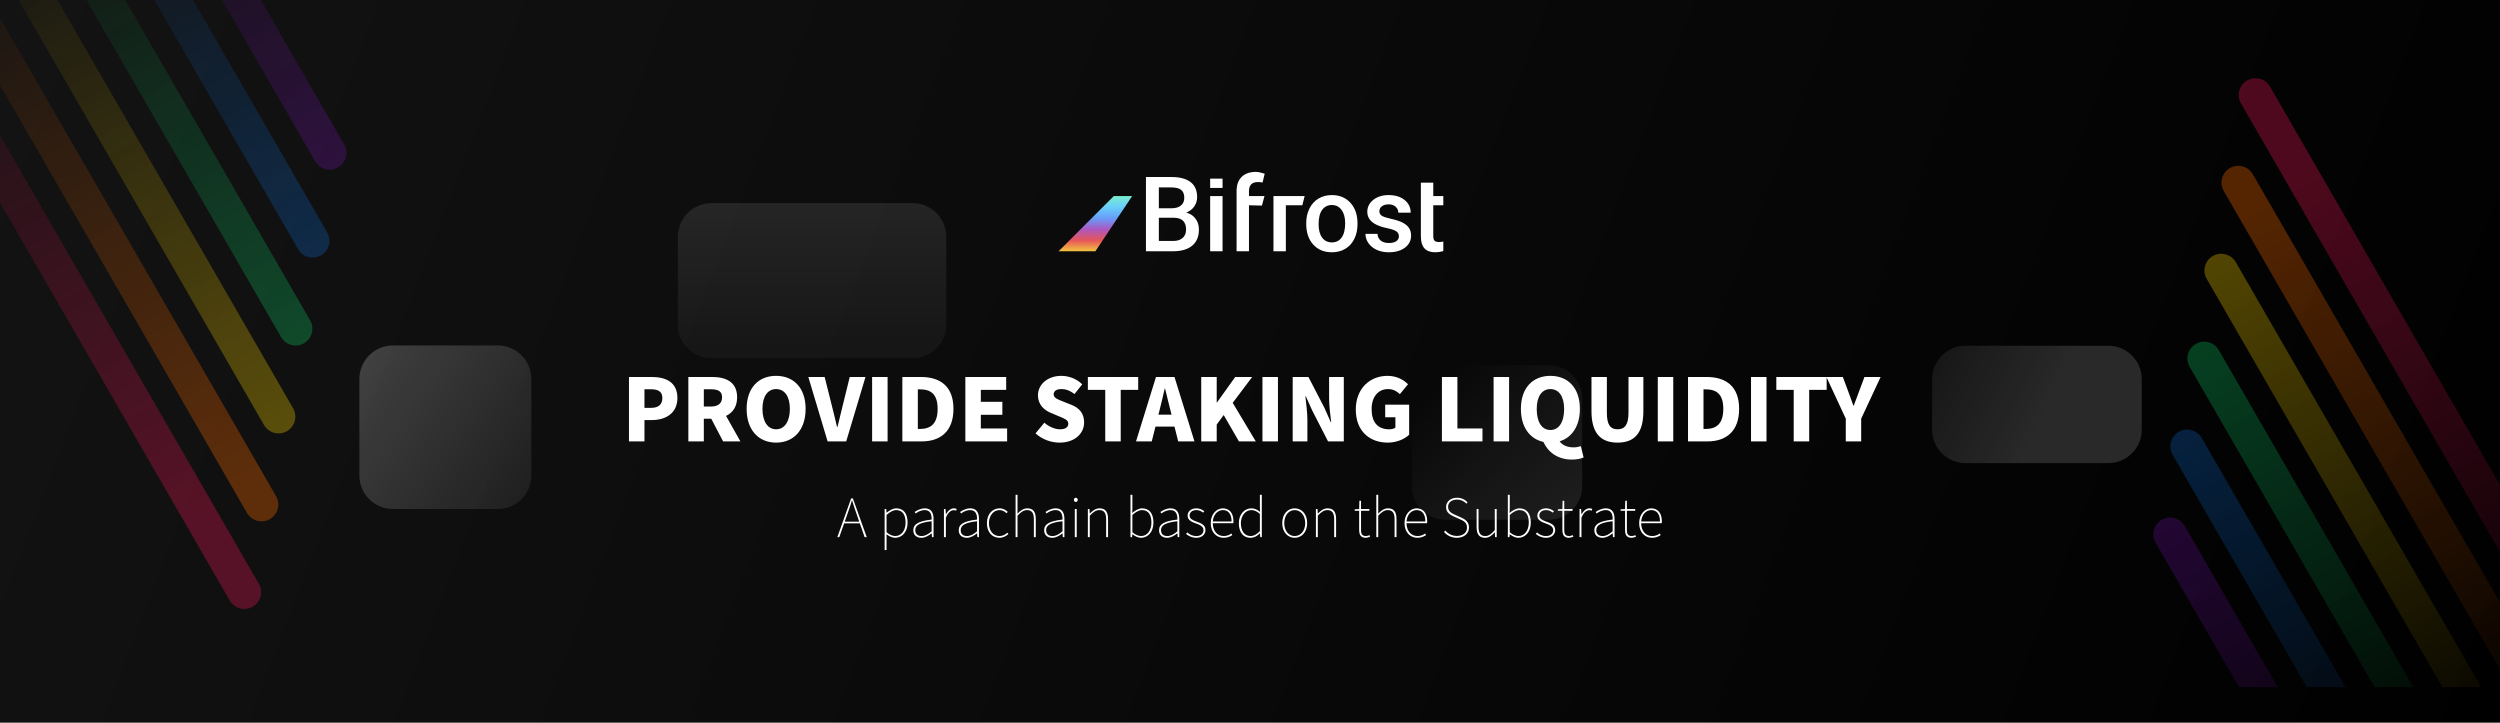
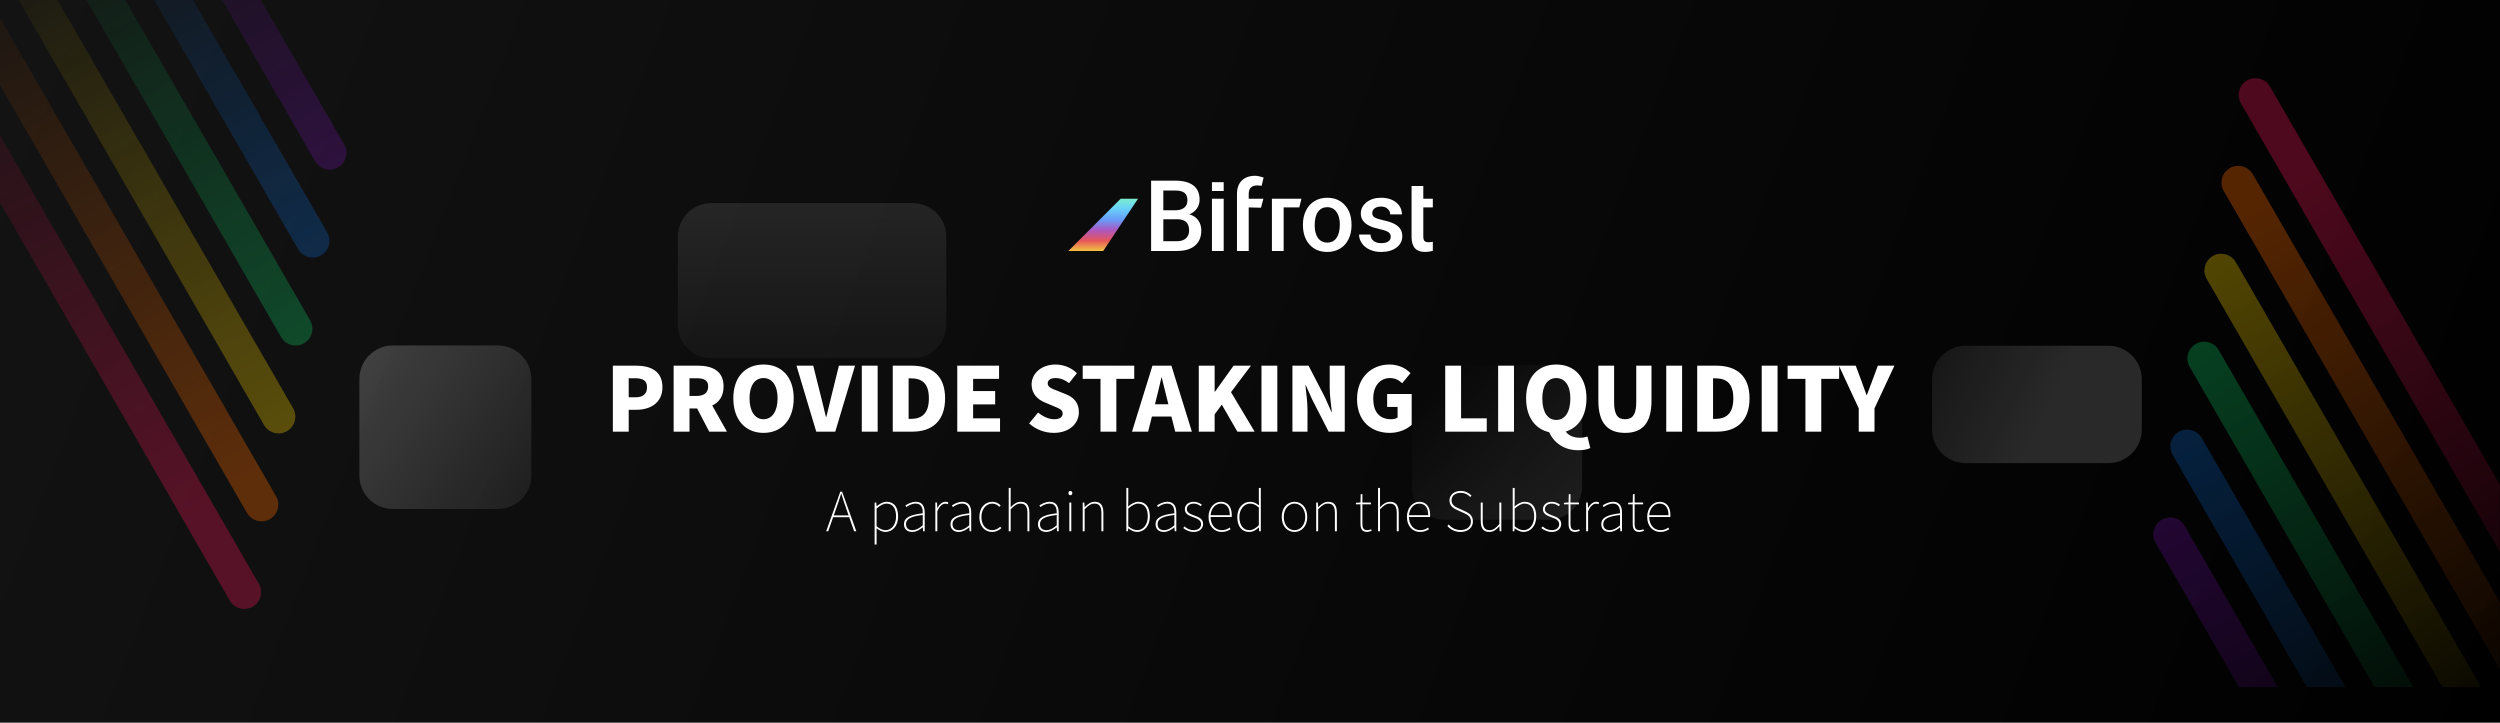
<svg xmlns="http://www.w3.org/2000/svg" width="1280" height="370" viewBox="0 0 1280 370" fill="none">
  <path d="M1280 0H0V370H1280V0Z" fill="white" />
  <path d="M1280 0H0V370H1280V0Z" fill="url(#paint0_linear)" />
  <g opacity="0.8">
    <mask id="mask0" mask-type="alpha" maskUnits="userSpaceOnUse" x="0" y="0" width="215" height="333">
      <g opacity="0.8">
        <path opacity="0.8" d="M214.728 0H0V332.829H214.728V0Z" fill="url(#paint1_linear)" />
      </g>
    </mask>
    <g mask="url(#mask0)">
      <g opacity="0.8">
        <path opacity="0.8" d="M-68.294 -48.94C-70.666 -53.048 -75.919 -54.456 -80.027 -52.084C-84.135 -49.712 -85.543 -44.459 -83.171 -40.351L117.65 307.482C120.022 311.59 125.275 312.997 129.383 310.625C133.491 308.254 134.899 303.001 132.527 298.892L-68.294 -48.94Z" fill="#E91555" />
        <path opacity="0.8" d="M-59.48 -93.796C-61.851 -97.905 -67.105 -99.312 -71.213 -96.94C-75.321 -94.569 -76.728 -89.316 -74.356 -85.207L126.465 262.625C128.836 266.733 134.089 268.141 138.198 265.769C142.306 263.397 143.713 258.144 141.341 254.036L-59.48 -93.796Z" fill="#FF6B00" />
        <path opacity="0.8" d="M-50.756 -138.812C-53.128 -142.92 -58.381 -144.327 -62.489 -141.955C-66.597 -139.584 -68.005 -134.331 -65.633 -130.222L135.188 217.61C137.56 221.718 142.813 223.125 146.921 220.754C151.029 218.382 152.437 213.129 150.065 209.021L-50.756 -138.812Z" fill="#FFD600" />
        <path opacity="0.8" d="M-42.033 -183.826C-44.405 -187.934 -49.658 -189.342 -53.766 -186.97C-57.874 -184.598 -59.282 -179.345 -56.91 -175.237L143.911 172.595C146.283 176.703 151.536 178.111 155.644 175.739C159.752 173.367 161.16 168.114 158.788 164.006L-42.033 -183.826Z" fill="#10DF6F" />
        <path opacity="0.8" d="M-33.31 -228.841C-35.682 -232.949 -40.935 -234.357 -45.043 -231.985C-49.151 -229.613 -50.559 -224.36 -48.187 -220.252L152.634 127.58C155.006 131.688 160.259 133.096 164.367 130.724C168.475 128.352 169.883 123.099 167.511 118.991L-33.31 -228.841Z" fill="#1080FB" />
        <path opacity="0.8" d="M-24.586 -273.856C-26.958 -277.964 -32.211 -279.371 -36.319 -276.999C-40.428 -274.628 -41.835 -269.375 -39.463 -265.266L161.358 82.566C163.73 86.674 168.983 88.081 173.091 85.71C177.199 83.338 178.606 78.085 176.235 73.977L-24.586 -273.856Z" fill="#A015EE" />
      </g>
    </g>
  </g>
  <g opacity="0.8">
    <mask id="mask1" mask-type="alpha" maskUnits="userSpaceOnUse" x="1065" y="19" width="215" height="333">
      <g opacity="0.8">
        <path opacity="0.8" d="M1065.17 351.829H1279.9V19H1065.17V351.829Z" fill="url(#paint2_linear)" />
      </g>
    </mask>
    <g mask="url(#mask1)">
      <g opacity="0.8">
        <path opacity="0.8" d="M1348.2 400.769C1350.57 404.877 1355.82 406.284 1359.93 403.913C1364.04 401.541 1365.45 396.288 1363.07 392.18L1162.25 44.347C1159.88 40.239 1154.63 38.832 1150.52 41.204C1146.41 43.575 1145 48.828 1147.38 52.937L1348.2 400.769Z" fill="#E91555" />
        <path opacity="0.8" d="M1339.38 445.626C1341.75 449.734 1347 451.142 1351.11 448.77C1355.22 446.398 1356.63 441.145 1354.26 437.037L1153.44 89.204C1151.06 85.096 1145.81 83.689 1141.7 86.061C1137.59 88.433 1136.19 93.686 1138.56 97.794L1339.38 445.626Z" fill="#FF6B00" />
        <path opacity="0.8" d="M1330.66 490.641C1333.03 494.749 1338.28 496.157 1342.39 493.785C1346.5 491.413 1347.91 486.16 1345.53 482.052L1144.71 134.22C1142.34 130.112 1137.09 128.704 1132.98 131.076C1128.87 133.448 1127.46 138.701 1129.84 142.809L1330.66 490.641Z" fill="#FFD600" />
        <path opacity="0.8" d="M1321.93 535.656C1324.31 539.764 1329.56 541.171 1333.67 538.799C1337.77 536.428 1339.18 531.175 1336.81 527.066L1135.99 179.234C1133.62 175.126 1128.36 173.719 1124.26 176.09C1120.15 178.462 1118.74 183.715 1121.11 187.823L1321.93 535.656Z" fill="#10DF6F" />
        <path opacity="0.8" d="M1313.21 580.671C1315.58 584.779 1320.83 586.186 1324.94 583.815C1329.05 581.443 1330.46 576.19 1328.09 572.082L1127.27 224.249C1124.89 220.141 1119.64 218.734 1115.53 221.106C1111.42 223.477 1110.02 228.73 1112.39 232.839L1313.21 580.671Z" fill="#1080FB" />
        <path opacity="0.8" d="M1304.49 625.685C1306.86 629.793 1312.11 631.201 1316.22 628.829C1320.33 626.457 1321.74 621.204 1319.36 617.096L1118.54 269.264C1116.17 265.155 1110.92 263.748 1106.81 266.12C1102.7 268.492 1101.29 273.745 1103.67 277.853L1304.49 625.685Z" fill="#A015EE" />
      </g>
    </g>
  </g>
  <path opacity="0.2" d="M254.86 176.874H201.178C191.691 176.874 184 184.565 184 194.052V243.439C184 252.927 191.691 260.618 201.178 260.618H254.86C264.348 260.618 272.039 252.927 272.039 243.439V194.052C272.039 184.565 264.348 176.874 254.86 176.874Z" fill="url(#paint3_linear)" />
  <path opacity="0.1" d="M467.307 104H364.238C354.75 104 347.059 111.691 347.059 121.178V166.271C347.059 175.759 354.75 183.449 364.238 183.449H467.307C476.795 183.449 484.485 175.759 484.485 166.271V121.178C484.485 111.691 476.795 104 467.307 104Z" fill="url(#paint4_linear)" />
  <path opacity="0.1" d="M792.889 186.939H740.012C730.525 186.939 722.834 194.63 722.834 204.117V248.942C722.834 258.429 730.525 266.12 740.012 266.12H792.889C802.376 266.12 810.067 258.429 810.067 248.942V204.117C810.067 194.63 802.376 186.939 792.889 186.939Z" fill="url(#paint5_linear)" />
  <path opacity="0.15" d="M1079.42 177.007H1006.41C996.922 177.007 989.231 184.698 989.231 194.186V219.953C989.231 229.44 996.922 237.131 1006.41 237.131H1079.42C1088.9 237.131 1096.6 229.44 1096.6 219.953V194.186C1096.6 184.698 1088.9 177.007 1079.42 177.007Z" fill="url(#paint6_linear)" />
-   <path d="M322.034 226H329.96V215.063H333.812C340.808 215.063 346.83 211.61 346.83 203.773C346.83 195.625 340.852 193.013 333.635 193.013H322.034V226ZM329.96 208.82V199.3H333.192C337 199.3 339.125 200.452 339.125 203.773C339.125 207.005 337.266 208.82 333.414 208.82H329.96ZM352.432 226H360.358V214.399H364.166L370.232 226H379.087L371.737 212.938C375.146 211.344 377.405 208.245 377.405 203.418C377.405 195.448 371.56 193.013 364.52 193.013H352.432V226ZM360.358 208.156V199.3H363.9C367.664 199.3 369.7 200.319 369.7 203.418C369.7 206.518 367.664 208.156 363.9 208.156H360.358ZM397.374 226.62C406.363 226.62 412.473 220.155 412.473 209.352C412.473 198.592 406.363 192.437 397.374 192.437C388.386 192.437 382.276 198.548 382.276 209.352C382.276 220.155 388.386 226.62 397.374 226.62ZM397.374 219.801C393.035 219.801 390.378 215.728 390.378 209.352C390.378 202.976 393.035 199.212 397.374 199.212C401.714 199.212 404.414 202.976 404.414 209.352C404.414 215.728 401.714 219.801 397.374 219.801ZM423.738 226H433.258L443.132 193.013H435.073L431.354 208.067C430.424 211.61 429.76 214.975 428.786 218.606H428.564C427.634 214.975 426.97 211.61 425.996 208.067L422.232 193.013H413.864L423.738 226ZM446.522 226H454.448V193.013H446.522V226ZM462.002 226H471.921C481.529 226 488.17 220.819 488.17 209.352C488.17 197.884 481.529 193.013 471.478 193.013H462.002V226ZM469.928 219.624V199.345H470.991C476.304 199.345 480.068 201.514 480.068 209.352C480.068 217.189 476.304 219.624 470.991 219.624H469.928ZM494.259 226H515.646V219.358H502.185V212.362H513.21V205.721H502.185V199.61H515.159V193.013H494.259V226ZM542.496 226.62C550.466 226.62 555.07 221.794 555.07 216.303C555.07 211.654 552.635 208.909 548.562 207.27L544.444 205.632C541.521 204.481 539.485 203.773 539.485 201.913C539.485 200.186 540.946 199.212 543.381 199.212C545.949 199.212 547.986 200.097 550.156 201.736L554.096 196.777C551.218 193.899 547.189 192.437 543.381 192.437C536.385 192.437 531.426 196.865 531.426 202.4C531.426 207.182 534.658 210.06 538.112 211.433L542.318 213.204C545.152 214.399 546.968 215.019 546.968 216.923C546.968 218.694 545.595 219.801 542.673 219.801C540.06 219.801 537.005 218.428 534.703 216.436L530.186 221.882C533.596 225.026 538.201 226.62 542.496 226.62ZM565.885 226H573.81V199.61H582.754V193.013H556.985V199.61H565.885V226ZM593.813 209.529C594.654 206.252 595.54 202.4 596.337 198.946H596.514C597.399 202.311 598.241 206.252 599.126 209.529L599.835 212.318H593.104L593.813 209.529ZM581.636 226H589.695L591.599 218.428H601.34L603.244 226H611.568L601.34 193.013H591.865L581.636 226ZM615.029 226H622.955V217.366L626.541 212.495L634.334 226H642.968L631.146 206.252L641.109 193.013H632.43L623.087 206.075H622.955V193.013H615.029V226ZM646.378 226H654.304V193.013H646.378V226ZM661.858 226H669.385V215.063C669.385 211.078 668.721 206.562 668.367 202.887H668.588L671.82 210.104L679.967 226H688.026V193.013H680.499V203.95C680.499 207.89 681.163 212.628 681.561 216.126H681.34L678.108 208.82L669.916 193.013H661.858V226ZM710.505 226.62C715.11 226.62 719.183 224.804 721.486 222.591V207.182H709.221V213.646H714.445V218.96C713.737 219.491 712.497 219.801 711.346 219.801C705.191 219.801 702.269 215.993 702.269 209.44C702.269 203.02 705.767 199.212 710.638 199.212C713.383 199.212 715.11 200.319 716.748 201.78L720.91 196.732C718.652 194.474 715.198 192.437 710.372 192.437C701.561 192.437 694.166 198.725 694.166 209.706C694.166 220.864 701.383 226.62 710.505 226.62ZM738.263 226H759.029V219.358H746.189V193.013H738.263V226ZM764.726 226H772.652V193.013H764.726V226ZM793.799 220.155C789.46 220.155 786.803 216.215 786.803 209.352C786.803 202.976 789.46 199.212 793.799 199.212C798.138 199.212 800.839 202.976 800.839 209.352C800.839 216.215 798.138 220.155 793.799 220.155ZM804.78 235.298C807.393 235.298 809.518 234.856 810.802 234.191L809.385 228.435C808.367 228.79 807.083 229.055 805.666 229.055C803.009 229.055 800.042 228.214 798.537 225.956C804.869 224.007 808.898 218.119 808.898 209.352C808.898 198.592 802.788 192.437 793.799 192.437C784.811 192.437 778.701 198.548 778.701 209.352C778.701 218.65 783.217 224.716 790.213 226.266C792.604 231.535 797.607 235.298 804.78 235.298ZM828.209 226.62C836.976 226.62 841.404 221.616 841.404 210.503V193.013H833.788V211.344C833.788 217.587 831.795 219.801 828.209 219.801C824.578 219.801 822.719 217.587 822.719 211.344V193.013H814.837V210.503C814.837 221.616 819.398 226.62 828.209 226.62ZM848.785 226H856.71V193.013H848.785V226ZM864.265 226H874.183C883.791 226 890.433 220.819 890.433 209.352C890.433 197.884 883.791 193.013 873.74 193.013H864.265V226ZM872.19 219.624V199.345H873.253C878.566 199.345 882.33 201.514 882.33 209.352C882.33 217.189 878.566 219.624 873.253 219.624H872.19ZM896.522 226H904.447V193.013H896.522V226ZM918.378 226H926.303V199.61H935.247V193.013H909.478V199.61H918.378V226ZM945.041 226H952.923V214.355L962.885 193.013H954.605L951.86 200.363C950.93 202.843 950.045 205.145 949.115 207.713H948.938C948.008 205.145 947.167 202.843 946.281 200.363L943.536 193.013H935.123L945.041 214.355V226Z" fill="white" />
-   <path d="M433.893 263.134C434.739 260.733 435.448 258.715 436.185 256.232H436.294C437.03 258.715 437.712 260.733 438.558 263.134L439.922 267.089H432.502L433.893 263.134ZM428.711 275H429.72L432.202 267.962H440.222L442.677 275H443.768L436.676 255.196H435.776L428.711 275ZM452.932 281.629H453.914V273.554C455.442 274.7 456.942 275.355 458.306 275.355C461.743 275.355 464.689 272.49 464.689 267.608C464.689 263.161 462.807 260.27 458.906 260.27C457.106 260.27 455.387 261.361 453.969 262.479H453.914L453.751 260.624H452.932V281.629ZM458.388 274.454C457.242 274.454 455.606 273.936 453.914 272.518V263.652C455.742 262.07 457.351 261.17 458.824 261.17C462.343 261.17 463.653 263.952 463.653 267.608C463.653 271.617 461.443 274.454 458.388 274.454ZM471.758 275.355C473.668 275.355 475.468 274.291 476.941 273.091H477.023L477.16 275H477.978V265.698C477.978 262.779 476.941 260.27 473.559 260.27C471.213 260.27 469.222 261.47 468.321 262.125L468.812 262.916C469.74 262.179 471.458 261.17 473.504 261.17C476.478 261.17 477.078 263.707 476.996 266.025C470.531 266.762 467.612 268.262 467.612 271.454C467.612 274.182 469.522 275.355 471.758 275.355ZM471.84 274.454C470.094 274.454 468.621 273.636 468.621 271.427C468.621 268.999 470.749 267.553 476.996 266.871V272.027C475.114 273.636 473.559 274.454 471.84 274.454ZM483.301 275H484.283V265.071C485.401 262.234 486.983 261.224 488.265 261.224C488.838 261.224 489.084 261.279 489.548 261.47L489.793 260.57C489.302 260.324 488.893 260.27 488.402 260.27C486.683 260.27 485.292 261.579 484.337 263.325H484.283L484.119 260.624H483.301V275ZM495.014 275.355C496.924 275.355 498.724 274.291 500.197 273.091H500.279L500.415 275H501.234V265.698C501.234 262.779 500.197 260.27 496.815 260.27C494.469 260.27 492.477 261.47 491.577 262.125L492.068 262.916C492.996 262.179 494.714 261.17 496.76 261.17C499.733 261.17 500.334 263.707 500.252 266.025C493.787 266.762 490.868 268.262 490.868 271.454C490.868 274.182 492.777 275.355 495.014 275.355ZM495.096 274.454C493.35 274.454 491.877 273.636 491.877 271.427C491.877 268.999 494.005 267.553 500.252 266.871V272.027C498.37 273.636 496.815 274.454 495.096 274.454ZM511.74 275.355C513.594 275.355 515.122 274.509 516.322 273.445L515.749 272.736C514.74 273.691 513.349 274.454 511.767 274.454C508.493 274.454 506.338 271.781 506.338 267.853C506.338 263.898 508.739 261.17 511.767 261.17C513.24 261.17 514.386 261.879 515.34 262.779L515.968 262.07C515.013 261.17 513.731 260.27 511.767 260.27C508.302 260.27 505.302 263.025 505.302 267.853C505.302 272.6 508.084 275.355 511.74 275.355ZM519.983 275H520.965V264.007C522.792 262.125 524.102 261.17 525.875 261.17C528.33 261.17 529.339 262.725 529.339 265.889V275H530.321V265.753C530.321 262.043 528.93 260.27 525.984 260.27C523.993 260.27 522.492 261.415 520.965 262.97V253.341H519.983V275ZM538.756 275.355C540.665 275.355 542.465 274.291 543.938 273.091H544.02L544.157 275H544.975V265.698C544.975 262.779 543.938 260.27 540.556 260.27C538.21 260.27 536.219 261.47 535.319 262.125L535.81 262.916C536.737 262.179 538.456 261.17 540.501 261.17C543.475 261.17 544.075 263.707 543.993 266.025C537.528 266.762 534.609 268.262 534.609 271.454C534.609 274.182 536.519 275.355 538.756 275.355ZM538.837 274.454C537.092 274.454 535.619 273.636 535.619 271.427C535.619 268.999 537.746 267.553 543.993 266.871V272.027C542.111 273.636 540.556 274.454 538.837 274.454ZM550.298 275H551.28V260.624H550.298V275ZM550.816 256.996C551.362 256.996 551.798 256.587 551.798 255.878C551.798 255.278 551.362 254.841 550.816 254.841C550.243 254.841 549.834 255.278 549.834 255.878C549.834 256.587 550.243 256.996 550.816 256.996ZM556.984 275H557.966V264.007C559.794 262.125 561.103 261.17 562.877 261.17C565.332 261.17 566.341 262.725 566.341 265.889V275H567.323V265.753C567.323 262.043 565.932 260.27 562.986 260.27C560.994 260.27 559.494 261.415 558.021 262.916H557.966L557.803 260.624H556.984V275ZM584.176 275.355C587.613 275.355 590.559 272.49 590.559 267.608C590.559 263.161 588.677 260.27 584.776 260.27C582.975 260.27 581.202 261.361 579.702 262.616L579.784 259.724V253.341H578.802V275H579.62L579.757 273.554H579.838C581.175 274.645 582.812 275.355 584.176 275.355ZM584.257 274.454C583.112 274.454 581.42 273.936 579.784 272.518V263.652C581.557 262.07 583.221 261.17 584.694 261.17C588.213 261.17 589.522 263.952 589.522 267.608C589.522 271.617 587.313 274.454 584.257 274.454ZM597.575 275.355C599.484 275.355 601.284 274.291 602.757 273.091H602.839L602.976 275H603.794V265.698C603.794 262.779 602.757 260.27 599.375 260.27C597.029 260.27 595.038 261.47 594.138 262.125L594.629 262.916C595.556 262.179 597.275 261.17 599.32 261.17C602.294 261.17 602.894 263.707 602.812 266.025C596.347 266.762 593.428 268.262 593.428 271.454C593.428 274.182 595.338 275.355 597.575 275.355ZM597.656 274.454C595.911 274.454 594.438 273.636 594.438 271.427C594.438 268.999 596.565 267.553 602.812 266.871V272.027C600.93 273.636 599.375 274.454 597.656 274.454ZM612.5 275.355C615.527 275.355 617.191 273.5 617.191 271.372C617.191 268.562 614.709 267.853 612.418 266.98C610.699 266.325 609.062 265.671 609.062 263.952C609.062 262.534 610.154 261.17 612.527 261.17C614.027 261.17 615.036 261.77 615.991 262.479L616.564 261.743C615.555 260.87 614.027 260.27 612.581 260.27C609.608 260.27 608.053 262.015 608.053 264.007C608.053 266.489 610.399 267.307 612.581 268.099C614.273 268.699 616.182 269.544 616.182 271.427C616.182 273.063 614.955 274.454 612.554 274.454C610.426 274.454 609.09 273.636 607.889 272.6L607.262 273.391C608.544 274.454 610.345 275.355 612.5 275.355ZM626.477 275.355C628.605 275.355 629.832 274.645 630.923 273.991L630.487 273.145C629.396 273.936 628.168 274.454 626.532 274.454C623.149 274.454 620.94 271.672 620.94 267.88H631.469C631.524 267.498 631.524 267.198 631.524 266.898C631.524 262.643 629.423 260.27 626.095 260.27C622.904 260.27 619.903 263.161 619.903 267.853C619.903 272.545 622.849 275.355 626.477 275.355ZM620.94 266.98C621.24 263.352 623.531 261.17 626.095 261.17C628.796 261.17 630.569 263.079 630.569 266.98H620.94ZM640.235 275.355C642.226 275.355 643.836 274.291 645.036 273.091H645.09L645.227 275H646.045V253.341H645.063V259.369L645.145 262.07C643.672 260.924 642.472 260.27 640.726 260.27C637.234 260.27 634.288 263.216 634.288 267.853C634.288 272.709 636.634 275.355 640.235 275.355ZM640.317 274.454C637.125 274.454 635.325 271.781 635.325 267.853C635.325 264.143 637.643 261.17 640.671 261.17C642.172 261.17 643.481 261.715 645.063 263.134V271.972C643.481 273.554 641.981 274.454 640.317 274.454ZM662.888 275.355C666.325 275.355 669.271 272.6 669.271 267.853C669.271 263.025 666.325 260.27 662.888 260.27C659.451 260.27 656.505 263.025 656.505 267.853C656.505 272.6 659.451 275.355 662.888 275.355ZM662.888 274.454C659.833 274.454 657.542 271.781 657.542 267.853C657.542 263.898 659.833 261.17 662.888 261.17C665.943 261.17 668.262 263.898 668.262 267.853C668.262 271.781 665.943 274.454 662.888 274.454ZM673.743 275H674.725V264.007C676.553 262.125 677.862 261.17 679.635 261.17C682.091 261.17 683.1 262.725 683.1 265.889V275H684.082V265.753C684.082 262.043 682.691 260.27 679.745 260.27C677.753 260.27 676.253 261.415 674.78 262.916H674.725L674.562 260.624H673.743V275ZM699.271 275.355C699.762 275.355 700.662 275.109 701.507 274.809L701.18 273.991C700.662 274.236 699.898 274.454 699.352 274.454C697.252 274.454 696.843 273.172 696.843 271.317V261.524H701.098V260.624H696.843V256.423H695.997L695.888 260.624L693.597 260.761V261.524H695.888V271.181C695.888 273.691 696.597 275.355 699.271 275.355ZM704.671 275H705.653V264.007C707.481 262.125 708.79 261.17 710.563 261.17C713.018 261.17 714.028 262.725 714.028 265.889V275H715.01V265.753C715.01 262.043 713.619 260.27 710.672 260.27C708.681 260.27 707.181 261.415 705.653 262.97V253.341H704.671V275ZM725.681 275.355C727.809 275.355 729.036 274.645 730.127 273.991L729.691 273.145C728.6 273.936 727.372 274.454 725.735 274.454C722.353 274.454 720.143 271.672 720.143 267.88H730.673C730.727 267.498 730.727 267.198 730.727 266.898C730.727 262.643 728.627 260.27 725.299 260.27C722.107 260.27 719.107 263.161 719.107 267.853C719.107 272.545 722.053 275.355 725.681 275.355ZM720.143 266.98C720.443 263.352 722.735 261.17 725.299 261.17C728 261.17 729.773 263.079 729.773 266.98H720.143ZM745.923 275.355C749.661 275.355 752.116 273.145 752.116 270.117C752.116 267.062 750.152 265.889 747.915 264.88L744.887 263.516C743.496 262.888 741.422 261.988 741.422 259.506C741.422 257.269 743.25 255.796 746.005 255.796C748.024 255.796 749.633 256.642 750.779 257.869L751.406 257.187C750.261 255.932 748.406 254.841 746.005 254.841C742.786 254.841 740.386 256.751 740.386 259.615C740.386 262.534 742.705 263.707 744.423 264.471L747.451 265.834C749.442 266.735 751.106 267.553 751.106 270.199C751.106 272.681 749.088 274.4 745.923 274.4C743.55 274.4 741.45 273.336 740.004 271.645L739.322 272.354C740.822 274.1 743.005 275.355 745.923 275.355ZM760.363 275.355C762.354 275.355 763.854 274.209 765.3 272.545H765.355L765.464 275H766.309V260.624H765.327V271.372C763.554 273.5 762.218 274.454 760.445 274.454C758.017 274.454 757.008 272.927 757.008 269.763V260.624H756.026V269.872C756.026 273.609 757.417 275.355 760.363 275.355ZM777.389 275.355C780.826 275.355 783.772 272.49 783.772 267.608C783.772 263.161 781.89 260.27 777.989 260.27C776.188 260.27 774.415 261.361 772.915 262.616L772.997 259.724V253.341H772.015V275H772.833L772.969 273.554H773.051C774.388 274.645 776.025 275.355 777.389 275.355ZM777.47 274.454C776.325 274.454 774.633 273.936 772.997 272.518V263.652C774.77 262.07 776.434 261.17 777.907 261.17C781.426 261.17 782.735 263.952 782.735 267.608C782.735 271.617 780.526 274.454 777.47 274.454ZM791.567 275.355C794.595 275.355 796.259 273.5 796.259 271.372C796.259 268.562 793.777 267.853 791.485 266.98C789.767 266.325 788.13 265.671 788.13 263.952C788.13 262.534 789.221 261.17 791.594 261.17C793.095 261.17 794.104 261.77 795.059 262.479L795.632 261.743C794.622 260.87 793.095 260.27 791.649 260.27C788.676 260.27 787.121 262.015 787.121 264.007C787.121 266.489 789.467 267.307 791.649 268.099C793.34 268.699 795.25 269.544 795.25 271.427C795.25 273.063 794.022 274.454 791.622 274.454C789.494 274.454 788.157 273.636 786.957 272.6L786.33 273.391C787.612 274.454 789.412 275.355 791.567 275.355ZM803.323 275.355C803.814 275.355 804.714 275.109 805.559 274.809L805.232 273.991C804.714 274.236 803.95 274.454 803.404 274.454C801.304 274.454 800.895 273.172 800.895 271.317V261.524H805.15V260.624H800.895V256.423H800.049L799.94 260.624L797.649 260.761V261.524H799.94V271.181C799.94 273.691 800.649 275.355 803.323 275.355ZM808.723 275H809.705V265.071C810.824 262.234 812.406 261.224 813.688 261.224C814.261 261.224 814.506 261.279 814.97 261.47L815.216 260.57C814.725 260.324 814.315 260.27 813.824 260.27C812.106 260.27 810.715 261.579 809.76 263.325H809.705L809.542 260.624H808.723V275ZM820.437 275.355C822.346 275.355 824.147 274.291 825.62 273.091H825.702L825.838 275H826.656V265.698C826.656 262.779 825.62 260.27 822.237 260.27C819.891 260.27 817.9 261.47 817 262.125L817.491 262.916C818.418 262.179 820.137 261.17 822.183 261.17C825.156 261.17 825.756 263.707 825.674 266.025C819.209 266.762 816.291 268.262 816.291 271.454C816.291 274.182 818.2 275.355 820.437 275.355ZM820.519 274.454C818.773 274.454 817.3 273.636 817.3 271.427C817.3 268.999 819.428 267.553 825.674 266.871V272.027C823.792 273.636 822.237 274.454 820.519 274.454ZM835.396 275.355C835.887 275.355 836.787 275.109 837.633 274.809L837.306 273.991C836.787 274.236 836.023 274.454 835.478 274.454C833.377 274.454 832.968 273.172 832.968 271.317V261.524H837.224V260.624H832.968V256.423H832.123L832.014 260.624L829.722 260.761V261.524H832.014V271.181C832.014 273.691 832.723 275.355 835.396 275.355ZM845.823 275.355C847.951 275.355 849.178 274.645 850.269 273.991L849.833 273.145C848.742 273.936 847.514 274.454 845.878 274.454C842.495 274.454 840.285 271.672 840.285 267.88H850.815C850.869 267.498 850.869 267.198 850.869 266.898C850.869 262.643 848.769 260.27 845.441 260.27C842.25 260.27 839.249 263.161 839.249 267.853C839.249 272.545 842.195 275.355 845.823 275.355ZM840.285 266.98C840.586 263.352 842.877 261.17 845.441 261.17C848.142 261.17 849.915 263.079 849.915 266.98H840.285Z" fill="white" />
-   <path d="M586.722 128.646V90.637H599.749C604.047 90.637 607.319 91.498 609.564 93.221C611.809 94.944 612.932 97.511 612.932 100.922C612.932 102.662 612.462 104.229 611.522 105.621C610.582 107.013 609.207 108.092 607.397 108.858C609.451 109.415 611.035 110.468 612.149 112.017C613.28 113.548 613.845 115.393 613.845 117.551C613.845 121.119 612.697 123.86 610.399 125.774C608.12 127.689 604.848 128.646 600.584 128.646H586.722ZM593.327 111.495V123.373H600.662C602.733 123.373 604.352 122.859 605.518 121.832C606.684 120.806 607.267 119.379 607.267 117.551C607.267 113.601 605.248 111.582 601.21 111.495H593.327ZM593.327 106.639H599.801C601.854 106.639 603.455 106.178 604.604 105.256C605.77 104.316 606.353 102.993 606.353 101.288C606.353 99.408 605.814 98.05 604.735 97.215C603.673 96.38 602.011 95.962 599.749 95.962H593.327V106.639Z" fill="white" />
-   <path d="M625.947 128.646H619.604V100.4H625.947V128.646Z" fill="white" />
-   <path d="M668.779 114.262C668.779 111.495 669.327 109.006 670.424 106.796C671.52 104.568 673.06 102.863 675.044 101.679C677.028 100.478 679.308 99.878 681.884 99.878C685.695 99.878 688.785 101.105 691.151 103.559C693.536 106.013 694.824 109.267 695.015 113.322L695.041 114.81C695.041 117.595 694.502 120.083 693.423 122.276C692.361 124.469 690.829 126.166 688.828 127.367C686.844 128.568 684.547 129.168 681.936 129.168C677.951 129.168 674.757 127.845 672.356 125.2C669.971 122.537 668.779 118.996 668.779 114.575V114.262ZM675.123 114.81C675.123 117.717 675.723 119.996 676.924 121.65C678.125 123.286 679.796 124.104 681.936 124.104C684.077 124.104 685.739 123.268 686.922 121.597C688.123 119.927 688.724 117.482 688.724 114.262C688.724 111.408 688.106 109.145 686.87 107.475C685.652 105.804 683.99 104.968 681.884 104.968C679.813 104.968 678.168 105.795 676.95 107.448C675.732 109.084 675.123 111.538 675.123 114.81Z" fill="white" />
-   <path d="M716.239 120.971C716.239 119.84 715.769 118.978 714.829 118.387C713.907 117.795 712.366 117.273 710.208 116.82C708.05 116.368 706.249 115.793 704.804 115.097C701.637 113.566 700.053 111.347 700.053 108.44C700.053 106.004 701.08 103.968 703.134 102.332C705.187 100.696 707.798 99.878 710.965 99.878C714.342 99.878 717.065 100.713 719.136 102.384C721.225 104.055 722.269 106.221 722.269 108.884H715.925C715.925 107.666 715.473 106.657 714.568 105.856C713.663 105.038 712.462 104.629 710.965 104.629C709.573 104.629 708.433 104.951 707.546 105.595C706.675 106.239 706.24 107.1 706.24 108.179C706.24 109.154 706.649 109.911 707.467 110.451C708.285 110.99 709.939 111.538 712.427 112.095C714.916 112.635 716.865 113.287 718.275 114.053C719.702 114.801 720.755 115.706 721.434 116.768C722.13 117.83 722.478 119.117 722.478 120.632C722.478 123.172 721.425 125.235 719.319 126.819C717.213 128.385 714.455 129.168 711.044 129.168C708.729 129.168 706.667 128.75 704.857 127.915C703.047 127.08 701.637 125.931 700.628 124.469C699.618 123.007 699.114 121.432 699.114 119.744H705.274C705.361 121.241 705.927 122.398 706.971 123.216C708.015 124.017 709.399 124.417 711.122 124.417C712.793 124.417 714.063 124.104 714.933 123.477C715.804 122.833 716.239 121.998 716.239 120.971Z" fill="white" />
-   <path d="M733.833 93.534V100.4H738.976V105.099H733.833V120.867C733.833 121.946 734.042 122.729 734.46 123.216C734.895 123.686 735.66 123.921 736.757 123.921C737.488 123.921 738.227 123.834 738.976 123.66V128.568C737.531 128.968 736.139 129.168 734.799 129.168C729.926 129.168 727.489 126.479 727.489 121.101V93.534H733.833Z" fill="white" />
-   <path d="M633.132 97.816C633.132 94.683 634.002 92.264 635.742 90.558C637.483 88.853 639.919 88 643.052 88C644.165 88 646.447 88.552 647.523 88.938L646.445 93.43C645.749 93.291 644.94 93.221 644.018 93.221C640.989 93.221 639.475 94.779 639.475 97.894V100.4H647.411L646.11 105.256L639.475 105.099V128.646H633.132V97.816Z" fill="white" />
-   <path d="M619.603 91.461H625.947V96.219H619.603V91.461Z" fill="white" />
-   <path d="M667.98 100.4L666.793 105.099H658.356V128.646H652.012V100.4H667.98Z" fill="white" />
+   <path d="M589.367 128.505V92.498H601.707C605.78 92.498 608.879 93.314 611.006 94.946C613.133 96.578 614.196 99.01 614.196 102.242C614.196 103.89 613.751 105.374 612.861 106.693C611.971 108.012 610.668 109.034 608.953 109.76C610.899 110.287 612.399 111.285 613.454 112.752C614.526 114.203 615.062 115.951 615.062 117.995C615.062 121.375 613.974 123.971 611.797 125.785C609.638 127.599 606.538 128.505 602.499 128.505H589.367ZM595.624 112.257V123.51H602.573C604.535 123.51 606.068 123.023 607.173 122.051C608.277 121.078 608.83 119.726 608.83 117.995C608.83 114.252 606.917 112.34 603.092 112.257H595.624ZM595.624 107.658H601.757C603.702 107.658 605.219 107.221 606.307 106.347C607.412 105.457 607.964 104.204 607.964 102.588C607.964 100.807 607.453 99.521 606.431 98.73C605.425 97.939 603.851 97.543 601.707 97.543H595.624V107.658Z" fill="white" />
+   <path d="M626.526 128.505H620.517V101.747H626.526V128.505Z" fill="white" />
+   <path d="M667.103 114.879C667.103 112.257 667.622 109.9 668.661 107.806C669.699 105.696 671.159 104.08 673.038 102.959C674.918 101.821 677.077 101.252 679.517 101.252C683.128 101.252 686.055 102.415 688.297 104.739C690.556 107.064 691.776 110.147 691.957 113.989L691.982 115.398C691.982 118.036 691.471 120.394 690.448 122.471C689.443 124.549 687.992 126.156 686.096 127.294C684.216 128.431 682.04 129 679.567 129C675.791 129 672.766 127.747 670.491 125.241C668.232 122.718 667.103 119.363 667.103 115.176V114.879ZM673.112 115.398C673.112 118.152 673.681 120.311 674.819 121.878C675.956 123.427 677.539 124.202 679.567 124.202C681.595 124.202 683.169 123.411 684.29 121.828C685.428 120.245 685.997 117.929 685.997 114.879C685.997 112.175 685.412 110.032 684.241 108.449C683.087 106.866 681.512 106.075 679.517 106.075C677.556 106.075 675.997 106.858 674.843 108.424C673.689 109.974 673.112 112.299 673.112 115.398Z" fill="white" />
+   <path d="M712.063 121.235C712.063 120.163 711.618 119.347 710.727 118.786C709.854 118.226 708.394 117.731 706.35 117.302C704.306 116.874 702.599 116.33 701.231 115.67C698.23 114.219 696.73 112.117 696.73 109.364C696.73 107.056 697.703 105.127 699.648 103.577C701.594 102.027 704.067 101.252 707.067 101.252C710.266 101.252 712.846 102.044 714.808 103.627C716.786 105.209 717.776 107.262 717.776 109.784H711.766C711.766 108.63 711.337 107.674 710.48 106.916C709.623 106.141 708.485 105.753 707.067 105.753C705.748 105.753 704.668 106.058 703.828 106.668C703.003 107.278 702.591 108.094 702.591 109.117C702.591 110.04 702.978 110.757 703.753 111.268C704.528 111.779 706.095 112.299 708.452 112.826C710.81 113.337 712.656 113.956 713.992 114.681C715.344 115.39 716.341 116.247 716.984 117.253C717.644 118.259 717.973 119.479 717.973 120.913C717.973 123.32 716.976 125.274 714.981 126.774C712.986 128.258 710.373 129 707.141 129C704.949 129 702.995 128.604 701.28 127.813C699.566 127.022 698.23 125.933 697.274 124.549C696.318 123.164 695.84 121.672 695.84 120.072H701.676C701.758 121.49 702.294 122.587 703.283 123.361C704.273 124.12 705.583 124.499 707.216 124.499C708.798 124.499 710.002 124.202 710.826 123.609C711.651 122.999 712.063 122.207 712.063 121.235Z" fill="white" />
+   <path d="M728.731 95.243V101.747H733.603V106.198H728.731V121.136C728.731 122.158 728.928 122.9 729.324 123.361C729.736 123.807 730.462 124.029 731.5 124.029C732.193 124.029 732.894 123.947 733.603 123.782V128.431C732.234 128.81 730.915 129 729.646 129C725.029 129 722.721 126.453 722.721 121.358V95.243H728.731Z" fill="white" />
+   <path d="M633.332 99.299C633.332 96.331 634.157 94.039 635.806 92.424C637.454 90.808 639.762 90 642.73 90C643.785 90 645.947 90.523 646.966 90.888L645.945 95.144C645.286 95.012 644.519 94.946 643.645 94.946C640.776 94.946 639.342 96.422 639.342 99.373V101.747H646.859L645.627 106.347L639.342 106.198V128.505H633.332V99.299Z" fill="white" />
+   <path d="M620.516 93.278H626.526V97.786H620.516V93.278Z" fill="white" />
+   <path d="M666.345 101.747L665.221 106.198H657.228V128.505H651.219V101.747H666.345Z" fill="white" />
  <g clip-path="url(#clip0)">
-     <path d="M579.661 100.4H570.245L542 128.645H560.83L579.661 100.4Z" fill="url(#paint7_linear)" />
+     <path d="M582.677 101.747H573.758L547 128.505H564.839L582.677 101.747Z" fill="url(#paint7_linear)" />
  </g>
+   <path d="M313.779 221H321.895V209.802H325.839C333.002 209.802 339.168 206.266 339.168 198.241C339.168 189.9 333.047 187.225 325.657 187.225H313.779V221ZM321.895 203.41V193.662H325.204C329.103 193.662 331.279 194.841 331.279 198.241C331.279 201.551 329.375 203.41 325.431 203.41H321.895ZM344.904 221H353.019V209.122H356.918L363.129 221H372.196L364.67 207.626C368.161 205.994 370.473 202.82 370.473 197.879C370.473 189.718 364.489 187.225 357.28 187.225H344.904V221ZM353.019 202.73V193.662H356.646C360.499 193.662 362.585 194.705 362.585 197.879C362.585 201.052 360.499 202.73 356.646 202.73H353.019ZM390.92 221.635C400.123 221.635 406.379 215.016 406.379 203.954C406.379 192.937 400.123 186.635 390.92 186.635C381.717 186.635 375.46 192.892 375.46 203.954C375.46 215.016 381.717 221.635 390.92 221.635ZM390.92 214.653C386.477 214.653 383.757 210.482 383.757 203.954C383.757 197.425 386.477 193.572 390.92 193.572C395.363 193.572 398.128 197.425 398.128 203.954C398.128 210.482 395.363 214.653 390.92 214.653ZM417.914 221H427.661L437.771 187.225H429.52L425.711 202.639C424.759 206.266 424.079 209.711 423.082 213.429H422.855C421.903 209.711 421.223 206.266 420.226 202.639L416.372 187.225H407.804L417.914 221ZM441.242 221H449.358V187.225H441.242V221ZM457.092 221H467.248C477.085 221 483.886 215.696 483.886 203.954C483.886 192.212 477.085 187.225 466.794 187.225H457.092V221ZM465.207 214.472V193.708H466.296C471.736 193.708 475.589 195.929 475.589 203.954C475.589 211.978 471.736 214.472 466.296 214.472H465.207ZM490.12 221H512.017V214.2H498.235V207.037H509.524V200.236H498.235V193.98H511.519V187.225H490.12V221ZM539.509 221.635C547.67 221.635 552.385 216.693 552.385 211.071C552.385 206.311 549.891 203.5 545.72 201.823L541.504 200.145C538.512 198.967 536.426 198.241 536.426 196.337C536.426 194.569 537.922 193.572 540.416 193.572C543.045 193.572 545.131 194.478 547.352 196.156L551.387 191.078C548.44 188.131 544.315 186.635 540.416 186.635C533.253 186.635 528.175 191.169 528.175 196.836C528.175 201.732 531.485 204.679 535.021 206.084L539.328 207.898C542.229 209.122 544.088 209.757 544.088 211.706C544.088 213.52 542.683 214.653 539.69 214.653C537.016 214.653 533.887 213.248 531.53 211.207L526.906 216.784C530.397 220.003 535.112 221.635 539.509 221.635ZM563.457 221H571.572V193.98H580.73V187.225H554.345V193.98H563.457V221ZM592.053 204.135C592.914 200.78 593.821 196.836 594.637 193.3H594.818C595.725 196.745 596.586 200.78 597.493 204.135L598.218 206.991H591.327L592.053 204.135ZM579.585 221H587.837L589.786 213.248H599.76L601.709 221H610.232L599.76 187.225H590.058L579.585 221ZM613.776 221H621.891V212.159L625.563 207.173L633.542 221H642.383L630.278 200.78L640.479 187.225H631.593L622.027 200.599H621.891V187.225H613.776V221ZM645.874 221H653.989V187.225H645.874V221ZM661.724 221H669.431V209.802C669.431 205.722 668.751 201.098 668.388 197.335H668.615L671.924 204.724L680.266 221H688.517V187.225H680.81V198.423C680.81 202.458 681.49 207.309 681.898 210.89H681.672L678.362 203.41L669.975 187.225H661.724V221ZM711.533 221.635C716.248 221.635 720.419 219.776 722.776 217.509V201.732H710.218V208.351H715.568V213.792C714.843 214.336 713.573 214.653 712.394 214.653C706.093 214.653 703.101 210.754 703.101 204.044C703.101 197.471 706.682 193.572 711.669 193.572C714.48 193.572 716.248 194.705 717.925 196.201L722.187 191.033C719.875 188.721 716.339 186.635 711.397 186.635C702.375 186.635 694.804 193.073 694.804 204.316C694.804 215.741 702.194 221.635 711.533 221.635ZM739.955 221H761.217V214.2H748.07V187.225H739.955V221ZM767.05 221H775.165V187.225H767.05V221ZM796.818 215.016C792.375 215.016 789.655 210.981 789.655 203.954C789.655 197.425 792.375 193.572 796.818 193.572C801.261 193.572 804.026 197.425 804.026 203.954C804.026 210.981 801.261 215.016 796.818 215.016ZM808.061 230.521C810.736 230.521 812.912 230.067 814.227 229.387L812.776 223.493C811.734 223.856 810.419 224.128 808.968 224.128C806.248 224.128 803.21 223.267 801.669 220.955C808.152 218.96 812.278 212.93 812.278 203.954C812.278 192.937 806.021 186.635 796.818 186.635C787.615 186.635 781.359 192.892 781.359 203.954C781.359 213.474 785.983 219.685 793.146 221.272C795.594 226.667 800.717 230.521 808.061 230.521ZM832.05 221.635C841.027 221.635 845.56 216.512 845.56 205.132V187.225H837.762V205.994C837.762 212.386 835.722 214.653 832.05 214.653C828.333 214.653 826.428 212.386 826.428 205.994V187.225H818.359V205.132C818.359 216.512 823.028 221.635 832.05 221.635ZM853.118 221H861.233V187.225H853.118V221ZM868.967 221H879.123C888.961 221 895.761 215.696 895.761 203.954C895.761 192.212 888.961 187.225 878.669 187.225H868.967V221ZM877.082 214.472V193.708H878.171C883.611 193.708 887.464 195.929 887.464 203.954C887.464 211.978 883.611 214.472 878.171 214.472H877.082ZM901.995 221H910.11V187.225H901.995V221ZM924.374 221H932.489V193.98H941.647V187.225H915.261V193.98H924.374V221ZM951.674 221H959.744V209.077L969.945 187.225H961.467L958.656 194.751C957.704 197.289 956.797 199.647 955.845 202.276H955.664C954.712 199.647 953.85 197.289 952.944 194.751L950.133 187.225H941.519L951.674 209.077V221Z" fill="white" />
+   <path d="M428.312 259.85C429.178 257.392 429.904 255.326 430.658 252.784H430.77C431.524 255.326 432.222 257.392 433.088 259.85L434.484 263.9H426.887L428.312 259.85ZM423.005 272H424.038L426.58 264.794H434.792L437.305 272H438.423L431.161 251.723H430.239L423.005 272ZM447.806 278.787H448.811V270.52C450.375 271.693 451.911 272.363 453.308 272.363C456.827 272.363 459.843 269.43 459.843 264.431C459.843 259.878 457.916 256.918 453.922 256.918C452.079 256.918 450.319 258.035 448.867 259.18H448.811L448.643 257.281H447.806V278.787ZM453.392 271.441C452.219 271.441 450.543 270.911 448.811 269.458V260.381C450.682 258.761 452.33 257.839 453.838 257.839C457.441 257.839 458.782 260.688 458.782 264.431C458.782 268.537 456.52 271.441 453.392 271.441ZM467.082 272.363C469.037 272.363 470.88 271.274 472.388 270.045H472.472L472.612 272H473.45V262.476C473.45 259.487 472.388 256.918 468.925 256.918C466.523 256.918 464.484 258.147 463.562 258.817L464.065 259.627C465.015 258.873 466.774 257.839 468.869 257.839C471.913 257.839 472.528 260.437 472.444 262.811C465.825 263.565 462.836 265.101 462.836 268.369C462.836 271.162 464.791 272.363 467.082 272.363ZM467.165 271.441C465.378 271.441 463.87 270.603 463.87 268.341C463.87 265.855 466.048 264.375 472.444 263.677V268.956C470.517 270.603 468.925 271.441 467.165 271.441ZM478.9 272H479.905V261.833C481.05 258.929 482.67 257.895 483.983 257.895C484.57 257.895 484.821 257.951 485.296 258.147L485.547 257.225C485.044 256.974 484.625 256.918 484.123 256.918C482.363 256.918 480.939 258.258 479.961 260.046H479.905L479.738 257.281H478.9V272ZM490.893 272.363C492.848 272.363 494.692 271.274 496.2 270.045H496.284L496.423 272H497.261V262.476C497.261 259.487 496.2 256.918 492.737 256.918C490.335 256.918 488.296 258.147 487.374 258.817L487.877 259.627C488.826 258.873 490.586 257.839 492.681 257.839C495.725 257.839 496.34 260.437 496.256 262.811C489.636 263.565 486.648 265.101 486.648 268.369C486.648 271.162 488.603 272.363 490.893 272.363ZM490.977 271.441C489.189 271.441 487.681 270.603 487.681 268.341C487.681 265.855 489.86 264.375 496.256 263.677V268.956C494.329 270.603 492.737 271.441 490.977 271.441ZM508.018 272.363C509.917 272.363 511.481 271.497 512.71 270.408L512.124 269.682C511.09 270.659 509.666 271.441 508.046 271.441C504.694 271.441 502.488 268.704 502.488 264.682C502.488 260.632 504.946 257.839 508.046 257.839C509.554 257.839 510.727 258.566 511.705 259.487L512.347 258.761C511.37 257.839 510.057 256.918 508.046 256.918C504.499 256.918 501.427 259.739 501.427 264.682C501.427 269.542 504.275 272.363 508.018 272.363ZM516.458 272H517.464V260.744C519.335 258.817 520.676 257.839 522.491 257.839C525.005 257.839 526.038 259.431 526.038 262.671V272H527.044V262.532C527.044 258.733 525.619 256.918 522.603 256.918C520.564 256.918 519.028 258.091 517.464 259.683V249.823H516.458V272ZM535.68 272.363C537.635 272.363 539.478 271.274 540.987 270.045H541.07L541.21 272H542.048V262.476C542.048 259.487 540.987 256.918 537.523 256.918C535.121 256.918 533.082 258.147 532.161 258.817L532.663 259.627C533.613 258.873 535.373 257.839 537.467 257.839C540.512 257.839 541.126 260.437 541.042 262.811C534.423 263.565 531.434 265.101 531.434 268.369C531.434 271.162 533.389 272.363 535.68 272.363ZM535.764 271.441C533.976 271.441 532.468 270.603 532.468 268.341C532.468 265.855 534.646 264.375 541.042 263.677V268.956C539.115 270.603 537.523 271.441 535.764 271.441ZM547.498 272H548.503V257.281H547.498V272ZM548.029 253.566C548.587 253.566 549.034 253.147 549.034 252.421C549.034 251.806 548.587 251.36 548.029 251.36C547.442 251.36 547.023 251.806 547.023 252.421C547.023 253.147 547.442 253.566 548.029 253.566ZM554.344 272H555.35V260.744C557.221 258.817 558.562 257.839 560.377 257.839C562.891 257.839 563.924 259.431 563.924 262.671V272H564.93V262.532C564.93 258.733 563.505 256.918 560.489 256.918C558.45 256.918 556.914 258.091 555.405 259.627H555.35L555.182 257.281H554.344V272ZM582.185 272.363C585.704 272.363 588.721 269.43 588.721 264.431C588.721 259.878 586.794 256.918 582.8 256.918C580.956 256.918 579.141 258.035 577.605 259.32L577.688 256.359V249.823H576.683V272H577.521L577.66 270.52H577.744C579.113 271.637 580.789 272.363 582.185 272.363ZM582.269 271.441C581.096 271.441 579.364 270.911 577.688 269.458V260.381C579.504 258.761 581.208 257.839 582.716 257.839C586.319 257.839 587.659 260.688 587.659 264.431C587.659 268.537 585.397 271.441 582.269 271.441ZM595.904 272.363C597.859 272.363 599.703 271.274 601.211 270.045H601.295L601.435 272H602.272V262.476C602.272 259.487 601.211 256.918 597.748 256.918C595.346 256.918 593.307 258.147 592.385 258.817L592.888 259.627C593.837 258.873 595.597 257.839 597.692 257.839C600.736 257.839 601.351 260.437 601.267 262.811C594.647 263.565 591.659 265.101 591.659 268.369C591.659 271.162 593.614 272.363 595.904 272.363ZM595.988 271.441C594.201 271.441 592.692 270.603 592.692 268.341C592.692 265.855 594.871 264.375 601.267 263.677V268.956C599.34 270.603 597.748 271.441 595.988 271.441ZM611.186 272.363C614.286 272.363 615.99 270.464 615.99 268.285C615.99 265.408 613.448 264.682 611.102 263.789C609.342 263.118 607.667 262.448 607.667 260.688C607.667 259.236 608.784 257.839 611.214 257.839C612.75 257.839 613.783 258.454 614.761 259.18L615.347 258.426C614.314 257.532 612.75 256.918 611.27 256.918C608.225 256.918 606.633 258.705 606.633 260.744C606.633 263.286 609.035 264.124 611.27 264.934C613.001 265.548 614.956 266.414 614.956 268.341C614.956 270.017 613.7 271.441 611.242 271.441C609.063 271.441 607.695 270.603 606.466 269.542L605.823 270.352C607.136 271.441 608.979 272.363 611.186 272.363ZM625.498 272.363C627.676 272.363 628.933 271.637 630.05 270.967L629.603 270.101C628.486 270.911 627.229 271.441 625.553 271.441C622.09 271.441 619.828 268.593 619.828 264.71H630.609C630.665 264.319 630.665 264.012 630.665 263.705C630.665 259.348 628.514 256.918 625.106 256.918C621.839 256.918 618.766 259.878 618.766 264.682C618.766 269.486 621.783 272.363 625.498 272.363ZM619.828 263.789C620.135 260.074 622.481 257.839 625.106 257.839C627.872 257.839 629.687 259.794 629.687 263.789H619.828ZM639.584 272.363C641.623 272.363 643.271 271.274 644.5 270.045H644.556L644.695 272H645.533V249.823H644.528V255.996L644.611 258.761C643.103 257.588 641.874 256.918 640.087 256.918C636.512 256.918 633.495 259.934 633.495 264.682C633.495 269.654 635.897 272.363 639.584 272.363ZM639.668 271.441C636.4 271.441 634.557 268.704 634.557 264.682C634.557 260.884 636.931 257.839 640.031 257.839C641.567 257.839 642.908 258.398 644.528 259.85V268.9C642.908 270.52 641.372 271.441 639.668 271.441ZM662.779 272.363C666.298 272.363 669.314 269.542 669.314 264.682C669.314 259.739 666.298 256.918 662.779 256.918C659.26 256.918 656.243 259.739 656.243 264.682C656.243 269.542 659.26 272.363 662.779 272.363ZM662.779 271.441C659.651 271.441 657.304 268.704 657.304 264.682C657.304 260.632 659.651 257.839 662.779 257.839C665.907 257.839 668.281 260.632 668.281 264.682C668.281 268.704 665.907 271.441 662.779 271.441ZM673.893 272H674.899V260.744C676.77 258.817 678.111 257.839 679.926 257.839C682.44 257.839 683.473 259.431 683.473 262.671V272H684.479V262.532C684.479 258.733 683.054 256.918 680.038 256.918C677.999 256.918 676.463 258.091 674.955 259.627H674.899L674.731 257.281H673.893V272ZM700.03 272.363C700.533 272.363 701.455 272.112 702.321 271.804L701.986 270.967C701.455 271.218 700.673 271.441 700.114 271.441C697.964 271.441 697.545 270.129 697.545 268.229V258.202H701.902V257.281H697.545V252.98H696.679L696.567 257.281L694.221 257.42V258.202H696.567V268.09C696.567 270.659 697.293 272.363 700.03 272.363ZM705.56 272H706.566V260.744C708.437 258.817 709.778 257.839 711.593 257.839C714.107 257.839 715.14 259.431 715.14 262.671V272H716.146V262.532C716.146 258.733 714.721 256.918 711.705 256.918C709.666 256.918 708.13 258.091 706.566 259.683V249.823H705.56V272ZM727.072 272.363C729.251 272.363 730.507 271.637 731.625 270.967L731.178 270.101C730.06 270.911 728.804 271.441 727.128 271.441C723.664 271.441 721.402 268.593 721.402 264.71H732.183C732.239 264.319 732.239 264.012 732.239 263.705C732.239 259.348 730.088 256.918 726.681 256.918C723.413 256.918 720.341 259.878 720.341 264.682C720.341 269.486 723.357 272.363 727.072 272.363ZM721.402 263.789C721.709 260.074 724.055 257.839 726.681 257.839C729.446 257.839 731.261 259.794 731.261 263.789H721.402ZM747.798 272.363C751.625 272.363 754.138 270.101 754.138 267C754.138 263.872 752.127 262.671 749.837 261.638L746.737 260.241C745.312 259.599 743.19 258.677 743.19 256.136C743.19 253.845 745.061 252.337 747.882 252.337C749.949 252.337 751.597 253.203 752.77 254.46L753.412 253.762C752.239 252.477 750.34 251.36 747.882 251.36C744.586 251.36 742.128 253.315 742.128 256.247C742.128 259.236 744.502 260.437 746.262 261.219L749.362 262.615C751.401 263.537 753.105 264.375 753.105 267.084C753.105 269.626 751.038 271.386 747.798 271.386C745.368 271.386 743.218 270.296 741.737 268.565L741.039 269.291C742.575 271.078 744.81 272.363 747.798 272.363ZM762.583 272.363C764.622 272.363 766.158 271.19 767.638 269.486H767.694L767.806 272H768.671V257.281H767.666V268.285C765.85 270.464 764.482 271.441 762.666 271.441C760.181 271.441 759.147 269.877 759.147 266.637V257.281H758.142V266.749C758.142 270.576 759.566 272.363 762.583 272.363ZM780.015 272.363C783.534 272.363 786.551 269.43 786.551 264.431C786.551 259.878 784.624 256.918 780.63 256.918C778.786 256.918 776.971 258.035 775.435 259.32L775.518 256.359V249.823H774.513V272H775.351L775.491 270.52H775.574C776.943 271.637 778.619 272.363 780.015 272.363ZM780.099 271.441C778.926 271.441 777.194 270.911 775.518 269.458V260.381C777.334 258.761 779.038 257.839 780.546 257.839C784.149 257.839 785.49 260.688 785.49 264.431C785.49 268.537 783.227 271.441 780.099 271.441ZM794.533 272.363C797.633 272.363 799.337 270.464 799.337 268.285C799.337 265.408 796.795 264.682 794.449 263.789C792.689 263.118 791.013 262.448 791.013 260.688C791.013 259.236 792.131 257.839 794.561 257.839C796.097 257.839 797.13 258.454 798.108 259.18L798.694 258.426C797.661 257.532 796.097 256.918 794.616 256.918C791.572 256.918 789.98 258.705 789.98 260.744C789.98 263.286 792.382 264.124 794.616 264.934C796.348 265.548 798.303 266.414 798.303 268.341C798.303 270.017 797.046 271.441 794.589 271.441C792.41 271.441 791.041 270.603 789.812 269.542L789.17 270.352C790.483 271.441 792.326 272.363 794.533 272.363ZM806.569 272.363C807.072 272.363 807.993 272.112 808.859 271.804L808.524 270.967C807.993 271.218 807.211 271.441 806.653 271.441C804.502 271.441 804.083 270.129 804.083 268.229V258.202H808.44V257.281H804.083V252.98H803.217L803.106 257.281L800.76 257.42V258.202H803.106V268.09C803.106 270.659 803.832 272.363 806.569 272.363ZM812.099 272H813.104V261.833C814.249 258.929 815.869 257.895 817.182 257.895C817.769 257.895 818.02 257.951 818.495 258.147L818.746 257.225C818.243 256.974 817.825 256.918 817.322 256.918C815.562 256.918 814.138 258.258 813.16 260.046H813.104L812.937 257.281H812.099V272ZM824.092 272.363C826.047 272.363 827.891 271.274 829.399 270.045H829.483L829.622 272H830.46V262.476C830.46 259.487 829.399 256.918 825.936 256.918C823.534 256.918 821.495 258.147 820.573 258.817L821.076 259.627C822.025 258.873 823.785 257.839 825.88 257.839C828.924 257.839 829.539 260.437 829.455 262.811C822.835 263.565 819.847 265.101 819.847 268.369C819.847 271.162 821.802 272.363 824.092 272.363ZM824.176 271.441C822.388 271.441 820.88 270.603 820.88 268.341C820.88 265.855 823.059 264.375 829.455 263.677V268.956C827.528 270.603 825.936 271.441 824.176 271.441ZM839.409 272.363C839.912 272.363 840.833 272.112 841.699 271.804L841.364 270.967C840.833 271.218 840.051 271.441 839.493 271.441C837.342 271.441 836.923 270.129 836.923 268.229V258.202H841.28V257.281H836.923V252.98H836.057L835.946 257.281L833.599 257.42V258.202H835.946V268.09C835.946 270.659 836.672 272.363 839.409 272.363ZM850.085 272.363C852.264 272.363 853.52 271.637 854.638 270.967L854.191 270.101C853.074 270.911 851.817 271.441 850.141 271.441C846.678 271.441 844.415 268.593 844.415 264.71H855.196C855.252 264.319 855.252 264.012 855.252 263.705C855.252 259.348 853.101 256.918 849.694 256.918C846.426 256.918 843.354 259.878 843.354 264.682C843.354 269.486 846.37 272.363 850.085 272.363ZM844.415 263.789C844.722 260.074 847.069 257.839 849.694 257.839C852.459 257.839 854.275 259.794 854.275 263.789H844.415Z" fill="white" />
  <defs>
    <linearGradient id="paint0_linear" x1="9.96421e-06" y1="18.5" x2="1239.14" y2="494.805" gradientUnits="userSpaceOnUse">
      <stop stop-color="#131313" />
      <stop offset="1" />
    </linearGradient>
    <linearGradient id="paint1_linear" x1="191.108" y1="209.36" x2="32.209" y2="-61.198" gradientUnits="userSpaceOnUse">
      <stop stop-color="#C4C4C4" />
      <stop offset="1" stop-color="#C4C4C4" stop-opacity="0" />
    </linearGradient>
    <linearGradient id="paint2_linear" x1="1088.79" y1="142.469" x2="1247.69" y2="413.027" gradientUnits="userSpaceOnUse">
      <stop stop-color="#C4C4C4" />
      <stop offset="1" stop-color="#C4C4C4" stop-opacity="0" />
    </linearGradient>
    <linearGradient id="paint3_linear" x1="188.095" y1="184.389" x2="325.462" y2="279.096" gradientUnits="userSpaceOnUse">
      <stop stop-color="white" />
      <stop offset="1" stop-color="white" stop-opacity="0" />
    </linearGradient>
    <linearGradient id="paint4_linear" x1="415.772" y1="104" x2="415.772" y2="229.616" gradientUnits="userSpaceOnUse">
      <stop stop-color="white" />
      <stop offset="1" stop-color="white" stop-opacity="0" />
    </linearGradient>
    <linearGradient id="paint5_linear" x1="796.647" y1="275.85" x2="728.538" y2="204.386" gradientUnits="userSpaceOnUse">
      <stop stop-color="white" />
      <stop offset="1" stop-color="white" stop-opacity="0" />
    </linearGradient>
    <linearGradient id="paint6_linear" x1="1049.36" y1="207.069" x2="945.212" y2="155.534" gradientUnits="userSpaceOnUse">
      <stop stop-color="white" />
      <stop offset="1" stop-color="white" stop-opacity="0" />
    </linearGradient>
-     <linearGradient id="paint7_linear" x1="560.83" y1="100.4" x2="560.83" y2="128.645" gradientUnits="userSpaceOnUse">
+     <linearGradient id="paint7_linear" x1="564.839" y1="101.747" x2="564.839" y2="128.505" gradientUnits="userSpaceOnUse">
      <stop stop-color="#7AEDCF" />
      <stop offset="0.201" stop-color="#68CEFA" />
      <stop offset="0.403" stop-color="#689CF8" />
      <stop offset="0.602" stop-color="#AC57C0" />
      <stop offset="0.802" stop-color="#E65659" />
      <stop offset="1" stop-color="#F2C241" />
    </linearGradient>
    <clipPath id="clip0">
-       <rect width="37.661" height="37.661" fill="white" transform="translate(542 90.9846)" />
+       <rect width="35.677" height="35.677" fill="white" transform="translate(547 92.8274)" />
    </clipPath>
  </defs>
</svg>
